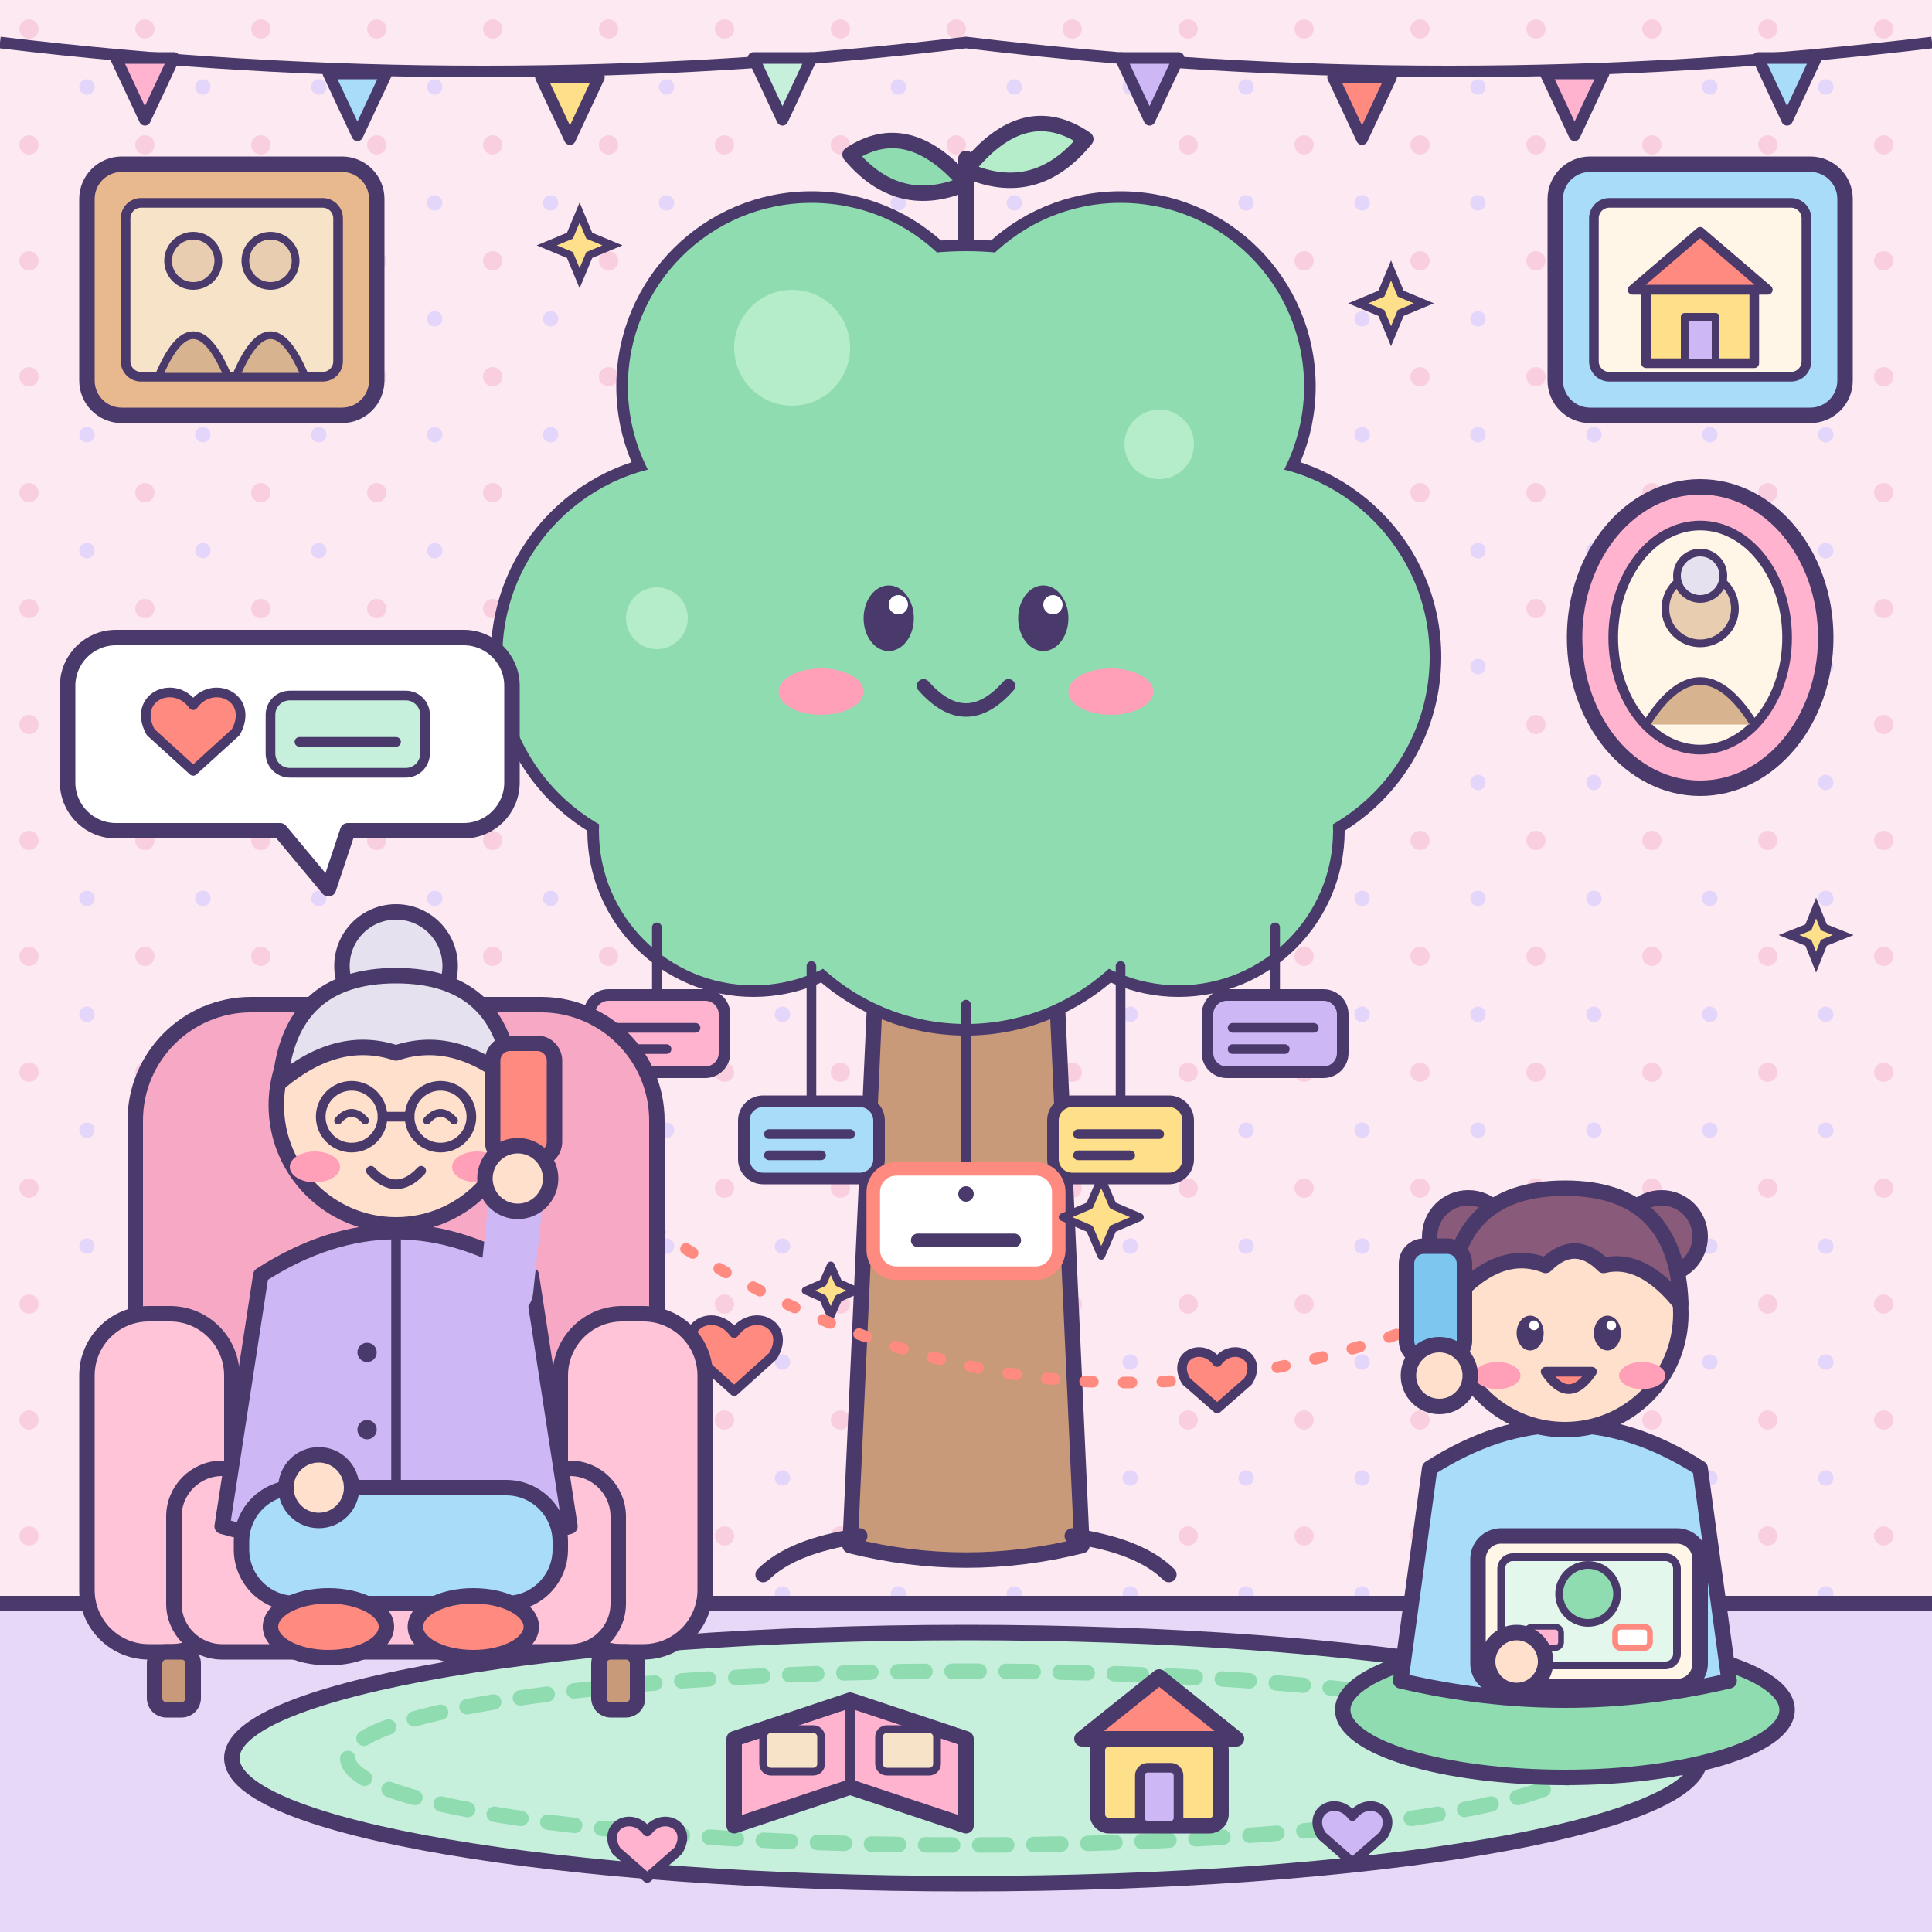
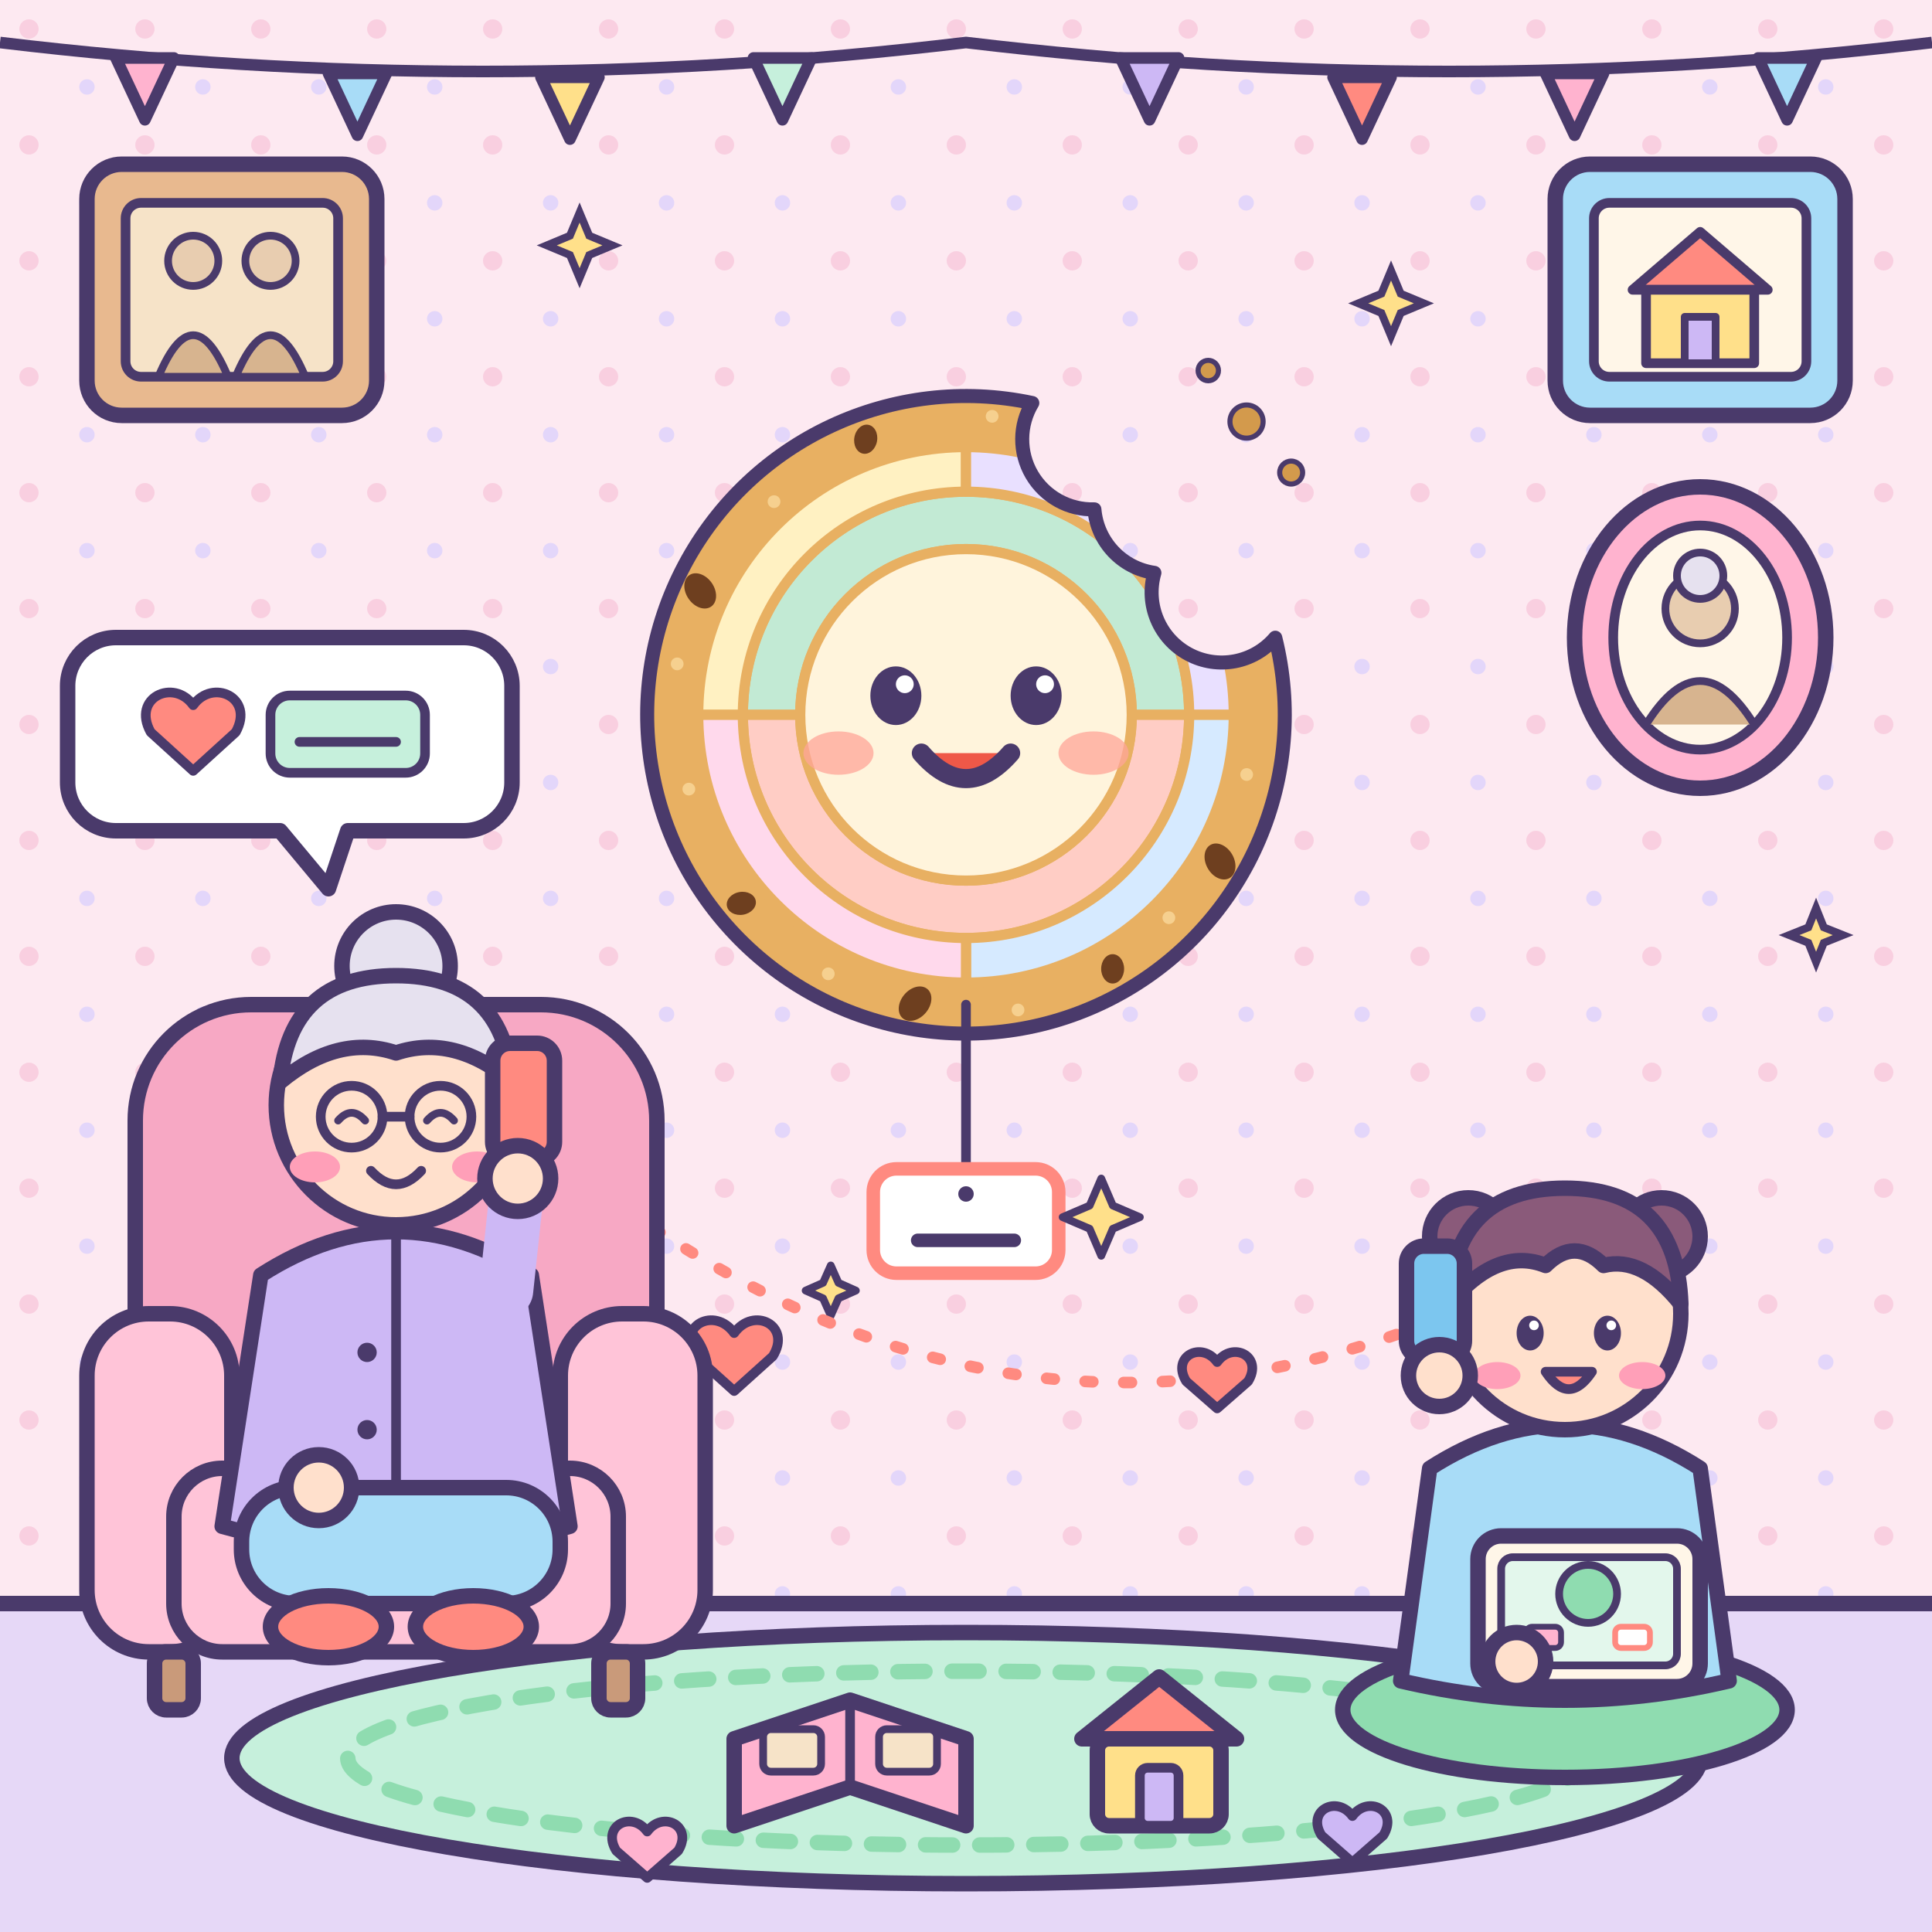
<svg xmlns="http://www.w3.org/2000/svg" viewBox="0 0 1000 1000">
  <defs>
    <pattern id="d" width="60" height="60" patternUnits="userSpaceOnUse">
      <circle cx="15" cy="15" r="5" fill="#f9cfe0" />
      <circle cx="45" cy="45" r="4" fill="#e3d6fa" />
    </pattern>
  </defs>
  <rect width="1000" height="1000" fill="#fde9f1" />
  <rect width="1000" height="830" fill="url(#d)" />
  <g stroke="#4a3a6b" stroke-width="6" stroke-linejoin="round">
    <path d="M0 22 Q250 52 500 22 Q750 52 1000 22" fill="none" />
    <path d="M60 30 L90 30 L75 62Z" fill="#ffb3cf" />
    <path d="M170 38 L200 38 L185 70Z" fill="#a8dcf7" />
    <path d="M280 40 L310 40 L295 72Z" fill="#ffe08a" />
    <path d="M390 30 L420 30 L405 62Z" fill="#c6f0dc" />
    <path d="M580 30 L610 30 L595 62Z" fill="#cdb8f5" />
    <path d="M690 40 L720 40 L705 72Z" fill="#ff8a80" />
    <path d="M800 38 L830 38 L815 70Z" fill="#ffb3cf" />
    <path d="M910 30 L940 30 L925 62Z" fill="#a8dcf7" />
  </g>
  <rect y="830" width="1000" height="170" fill="#e6d8f7" />
  <g stroke="#4a3a6b" stroke-width="8" stroke-linejoin="round" stroke-linecap="round">
    <line x1="0" y1="830" x2="1000" y2="830" />
    <ellipse cx="500" cy="910" rx="380" ry="65" fill="#c6f0dc" />
    <ellipse cx="500" cy="910" rx="320" ry="45" fill="none" stroke="#8fdcb0" stroke-dasharray="14 14" />
    <rect x="45" y="85" width="150" height="130" rx="18" fill="#e8b98f" />
    <rect x="65" y="105" width="110" height="90" rx="8" fill="#f6e3c8" stroke-width="5" />
    <circle cx="100" cy="135" r="13" fill="#e8cdb0" stroke-width="4" />
    <circle cx="140" cy="135" r="13" fill="#e8cdb0" stroke-width="4" />
    <path d="M82 195 Q100 152 118 195Z M122 195 Q140 152 158 195Z" fill="#d7b48f" stroke-width="4" />
    <rect x="805" y="85" width="150" height="130" rx="18" fill="#a8dcf7" />
    <rect x="825" y="105" width="110" height="90" rx="8" fill="#fff6e8" stroke-width="5" />
    <path d="M845 150 L880 120 L915 150Z" fill="#ff8a80" stroke-width="5" />
    <rect x="852" y="150" width="56" height="38" fill="#ffe08a" stroke-width="5" />
    <rect x="872" y="164" width="16" height="24" fill="#cdb8f5" stroke-width="4" />
    <ellipse cx="880" cy="330" rx="65" ry="78" fill="#ffb3cf" />
    <ellipse cx="880" cy="330" rx="45" ry="58" fill="#fff6e8" stroke-width="5" />
    <circle cx="880" cy="315" r="18" fill="#e8cdb0" stroke-width="4" />
    <path d="M852 375 Q880 330 908 375" fill="#d7b48f" stroke-width="4" />
    <circle cx="880" cy="298" r="12" fill="#e6e1ef" stroke-width="4" />
-     <path d="M455 470 L440 800 Q500 815 560 800 L545 470Z" fill="#c99a7a" />
-     <path d="M445 795 Q410 800 395 815 M555 795 Q590 800 605 815" fill="none" />
-     <path d="M500 135 L500 82" fill="none" />
-     <path d="M500 95 Q470 60 440 80 Q465 110 500 95Z" fill="#8fdcb0" />
-     <path d="M500 88 Q530 50 562 72 Q536 104 500 88Z" fill="#b5ecc9" />
-     <g stroke-width="12">
-       <circle cx="500" cy="300" r="170" fill="#8fdcb0" />
-       <circle cx="360" cy="340" r="100" fill="#8fdcb0" />
-       <circle cx="640" cy="340" r="100" fill="#8fdcb0" />
-       <circle cx="420" cy="200" r="95" fill="#8fdcb0" />
-       <circle cx="580" cy="200" r="95" fill="#8fdcb0" />
-       <circle cx="500" cy="420" r="110" fill="#8fdcb0" />
-       <circle cx="390" cy="430" r="80" fill="#8fdcb0" />
-       <circle cx="610" cy="430" r="80" fill="#8fdcb0" />
+     <g transform="translate(302.0 172.0) scale(3.3)" stroke="none">
+       <defs>
+         <clipPath id="kibi-a">
+           <path d="M70.4,11.09 A11,11 0 0 0 80.14,27.77 A11,11 0 0 0 89.55,37.73 A11,11 0 0 0 108.51,47.9 A50,50 0 1 1 70.4,11.09 Z" />
+         </clipPath>
+       </defs>
+       <path d="M70.4,11.09 A11,11 0 0 0 80.14,27.77 A11,11 0 0 0 89.55,37.73 A11,11 0 0 0 108.51,47.9 A50,50 0 1 1 70.4,11.09 Z" fill="#e8b062" />
+       <g clip-path="url(#kibi-a)" stroke="#e8b062" stroke-width="1.6">
+         <path d="M34.0,60.0 L25.0,60.0 A35,35 0 0 1 95.0,60.0 L86.0,60.0 A26,26 0 0 0 34.0,60.0 Z" fill="#c2ead4" />
+         <path d="M86.0,60.0 L95.0,60.0 A35,35 0 0 1 25.0,60.0 L34.0,60.0 A26,26 0 0 0 86.0,60.0 Z" fill="#ffcdc5" />
+         <path d="M25.0,60.0 L18.0,60.0 A42,42 0 0 1 60.0,18.0 L60.0,25.0 A35,35 0 0 0 25.0,60.0 Z" fill="#fff1c2" />
+         <path d="M60.0,25.0 L60.0,18.0 A42,42 0 0 1 102.0,60.0 L95.0,60.0 A35,35 0 0 0 60.0,25.0 Z" fill="#e9e0ff" />
+         <path d="M95.0,60.0 L102.0,60.0 A42,42 0 0 1 60.0,102.0 L60.0,95.0 A35,35 0 0 0 95.0,60.0 Z" fill="#d6eaff" />
+         <path d="M60.0,95.0 L60.0,102.0 A42,42 0 0 1 18.0,60.0 L25.0,60.0 A35,35 0 0 0 60.0,95.0 Z" fill="#ffd9ec" />
+         <circle cx="60" cy="60" r="26" fill="#fff4dc" />
+       </g>
+       <g clip-path="url(#kibi-a)">
+         <circle cx="38.4" cy="100.62" r="1" fill="#f6d08f" />
+         <circle cx="16.53" cy="71.65" r="1" fill="#f6d08f" />
+         <circle cx="14.7" cy="52.01" r="1" fill="#f6d08f" />
+         <circle cx="29.89" cy="26.56" r="1" fill="#f6d08f" />
+         <circle cx="64.1" cy="13.18" r="1" fill="#f6d08f" />
+         <circle cx="91.82" cy="91.82" r="1" fill="#f6d08f" />
+         <circle cx="68.16" cy="106.29" r="1" fill="#f6d08f" />
+         <circle cx="104.02" cy="69.36" r="1" fill="#f6d08f" />
+         <ellipse cx="52.01" cy="105.3" rx="3" ry="2.2" transform="rotate(130 52.01 105.3)" fill="#6e3f1f" />
+         <ellipse cx="24.76" cy="89.57" rx="2.3" ry="1.8" transform="rotate(170 24.76 89.57)" fill="#6e3f1f" />
+         <ellipse cx="18.31" cy="40.56" rx="3" ry="2.2" transform="rotate(235 18.31 40.56)" fill="#6e3f1f" />
+         <ellipse cx="44.27" cy="16.77" rx="2.3" ry="1.8" transform="rotate(280 44.27 16.77)" fill="#6e3f1f" />
+         <ellipse cx="99.84" cy="83.0" rx="3" ry="2.2" transform="rotate(60 99.84 83.0)" fill="#6e3f1f" />
+         <ellipse cx="83.0" cy="99.84" rx="2.3" ry="1.8" transform="rotate(90 83.0 99.84)" fill="#6e3f1f" />
+       </g>
+       <path d="M70.4,11.09 A11,11 0 0 0 80.14,27.77 A11,11 0 0 0 89.55,37.73 A11,11 0 0 0 108.51,47.9 A50,50 0 1 1 70.4,11.09 Z" fill="none" stroke="#4a3a6b" stroke-width="2.2" stroke-linejoin="round" />
+       <g fill="#d39a4c" stroke="#4a3a6b" stroke-width="0.8">
+         <circle cx="104" cy="14" r="2.6" />
+         <circle cx="111" cy="22" r="1.8" />
+         <circle cx="98" cy="6" r="1.6" />
+       </g>
+       <ellipse cx="49" cy="57" rx="4" ry="4.6" fill="#4a3a6b" />
+       <circle cx="50.4" cy="55.2" r="1.4" fill="#fff" />
+       <ellipse cx="71" cy="57" rx="4" ry="4.6" fill="#4a3a6b" />
+       <circle cx="72.4" cy="55.2" r="1.4" fill="#fff" />
+       <path d="M53 66 q7 8 14 0" stroke="#4a3a6b" stroke-width="3" fill="#ef5848" stroke-linecap="round" />
+       <ellipse cx="40" cy="66" rx="5.5" ry="3.4" fill="#ffa598" opacity="0.75" />
+       <ellipse cx="80" cy="66" rx="5.5" ry="3.4" fill="#ffa598" opacity="0.75" />
    </g>
-     <g stroke="none" fill="#8fdcb0">
-       <circle cx="500" cy="300" r="170" />
-       <circle cx="360" cy="340" r="100" />
-       <circle cx="640" cy="340" r="100" />
-       <circle cx="420" cy="200" r="95" />
-       <circle cx="580" cy="200" r="95" />
-       <circle cx="500" cy="420" r="110" />
-       <circle cx="390" cy="430" r="80" />
-       <circle cx="610" cy="430" r="80" />
-     </g>
-     <g stroke="none" fill="#b5ecc9">
-       <circle cx="410" cy="180" r="30" />
-       <circle cx="600" cy="230" r="18" />
-       <circle cx="340" cy="320" r="16" />
-     </g>
-     <ellipse cx="460" cy="320" rx="13" ry="17" fill="#4a3a6b" stroke="none" />
-     <ellipse cx="540" cy="320" rx="13" ry="17" fill="#4a3a6b" stroke="none" />
-     <circle cx="465" cy="313" r="5" fill="#fff" stroke="none" />
-     <circle cx="545" cy="313" r="5" fill="#fff" stroke="none" />
-     <ellipse cx="425" cy="358" rx="22" ry="12" fill="#ff9fb8" stroke="none" />
-     <ellipse cx="575" cy="358" rx="22" ry="12" fill="#ff9fb8" stroke="none" />
-     <path d="M478 355 Q500 380 522 355" fill="none" stroke-width="7" />
    <g stroke-width="5">
-       <line x1="340" y1="480" x2="340" y2="520" />
-       <line x1="420" y1="500" x2="420" y2="575" />
-       <line x1="580" y1="500" x2="580" y2="575" />
-       <line x1="660" y1="480" x2="660" y2="520" />
      <line x1="500" y1="520" x2="500" y2="610" />
-     </g>
-     <g stroke-width="6">
-       <rect x="305" y="515" width="70" height="40" rx="10" fill="#ffb3cf" />
-       <rect x="385" y="570" width="70" height="40" rx="10" fill="#a8dcf7" />
-       <rect x="545" y="570" width="70" height="40" rx="10" fill="#ffe08a" />
-       <rect x="625" y="515" width="70" height="40" rx="10" fill="#cdb8f5" />
-       <path d="M318 532 H360 M318 543 H345 M398 587 H440 M398 598 H425 M558 587 H600 M558 598 H585 M638 532 H680 M638 543 H665" stroke-width="5" fill="none" />
    </g>
    <rect x="452" y="605" width="96" height="54" rx="12" fill="#fff" stroke="#ff8a80" stroke-width="7" />
    <path d="M475 642 H525" stroke-width="7" />
    <circle cx="500" cy="618" r="4" fill="#4a3a6b" stroke="none" />
    <path d="M570 610 l6 14 l14 6 l-14 6 l-6 14 l-6 -14 l-14 -6 l14 -6z M430 655 l4 9 l9 4 l-9 4 l-4 9 l-4 -9 l-9 -4 l9 -4z" fill="#ffe08a" stroke-width="4" />
    <path d="M290 600 Q500 770 725 690" fill="none" stroke="#ff8a80" stroke-width="6" stroke-dasharray="4 16" />
    <path d="M380 690 c-10 -14 -30 -4 -20 12 l20 18 l20 -18 c10 -16 -10 -26 -20 -12z M630 705 c-8 -11 -24 -3 -16 10 l16 14 l16 -14 c8 -13 -8 -21 -16 -10z" fill="#ff8a80" stroke-width="5" />
    <path d="M60 330 h180 a25 25 0 0 1 25 25 v50 a25 25 0 0 1 -25 25 h-60 l-10 30 l-25 -30 h-85 a25 25 0 0 1 -25 -25 v-50 a25 25 0 0 1 25 -25z" fill="#fff" />
    <path d="M100 365 c-10 -14 -32 -4 -22 14 l22 20 l22 -20 c10 -18 -12 -28 -22 -14z" fill="#ff8a80" stroke-width="5" />
    <rect x="140" y="360" width="80" height="40" rx="10" fill="#c6f0dc" stroke-width="5" />
    <path d="M155 384 H205" stroke-width="5" />
    <rect x="70" y="520" width="270" height="300" rx="60" fill="#f7a8c4" />
    <rect x="45" y="680" width="75" height="175" rx="32" fill="#ffc4d8" />
    <rect x="290" y="680" width="75" height="175" rx="32" fill="#ffc4d8" />
    <rect x="90" y="760" width="230" height="95" rx="25" fill="#ffc4d8" />
    <rect x="80" y="855" width="20" height="30" rx="6" fill="#c99a7a" />
    <rect x="310" y="855" width="20" height="30" rx="6" fill="#c99a7a" />
    <path d="M135 660 Q205 615 275 660 L295 790 Q205 815 115 790Z" fill="#cdb8f5" />
    <path d="M205 640 V790" fill="none" stroke-width="5" />
    <circle cx="190" cy="700" r="5" fill="#4a3a6b" stroke="none" />
    <circle cx="190" cy="740" r="5" fill="#4a3a6b" stroke="none" />
    <rect x="125" y="770" width="165" height="60" rx="28" fill="#a8dcf7" />
    <ellipse cx="170" cy="842" rx="30" ry="16" fill="#ff8a80" />
    <ellipse cx="245" cy="842" rx="30" ry="16" fill="#ff8a80" />
    <circle cx="165" cy="770" r="17" fill="#ffe0cc" />
    <path d="M262 668 L268 612" fill="none" stroke="#cdb8f5" stroke-width="28" />
    <path d="M262 668 L268 612" fill="none" stroke-width="0" />
    <circle cx="205" cy="500" r="28" fill="#e6e1ef" />
    <circle cx="205" cy="572" r="62" fill="#ffe0cc" />
    <path d="M145 560 Q150 505 205 505 Q260 505 265 560 Q235 535 205 545 Q175 535 145 560Z" fill="#e6e1ef" />
    <circle cx="182" cy="578" r="16" fill="none" stroke-width="5" />
    <circle cx="228" cy="578" r="16" fill="none" stroke-width="5" />
    <path d="M198 578 H212" stroke-width="5" />
    <path d="M175 580 Q182 572 189 580 M221 580 Q228 572 235 580" fill="none" stroke-width="4" />
    <ellipse cx="163" cy="604" rx="13" ry="8" fill="#ff9fb8" stroke="none" />
    <ellipse cx="247" cy="604" rx="13" ry="8" fill="#ff9fb8" stroke="none" />
    <path d="M192 606 Q205 620 218 606" fill="none" stroke-width="5" />
    <rect x="255" y="540" width="32" height="60" rx="9" fill="#ff8a80" />
    <circle cx="268" cy="610" r="17" fill="#ffe0cc" />
    <ellipse cx="810" cy="885" rx="115" ry="35" fill="#8fdcb0" />
    <path d="M740 760 Q810 715 880 760 L895 870 Q810 890 725 870Z" fill="#a8dcf7" />
    <circle cx="760" cy="640" r="20" fill="#8a5a7a" />
    <circle cx="860" cy="640" r="20" fill="#8a5a7a" />
    <circle cx="810" cy="680" r="60" fill="#ffe0cc" />
    <path d="M750 675 Q752 615 810 615 Q868 615 870 675 Q850 650 830 655 Q815 640 800 655 Q775 645 750 675Z" fill="#8a5a7a" />
    <ellipse cx="792" cy="690" rx="7" ry="9" fill="#4a3a6b" stroke="none" />
    <ellipse cx="832" cy="690" rx="7" ry="9" fill="#4a3a6b" stroke="none" />
    <circle cx="794" cy="686" r="2.5" fill="#fff" stroke="none" />
    <circle cx="834" cy="686" r="2.5" fill="#fff" stroke="none" />
    <ellipse cx="775" cy="712" rx="12" ry="7" fill="#ff9fb8" stroke="none" />
    <ellipse cx="850" cy="712" rx="12" ry="7" fill="#ff9fb8" stroke="none" />
    <path d="M800 710 Q812 728 824 710Z" fill="#ff8a80" stroke-width="5" />
    <rect x="728" y="645" width="30" height="58" rx="9" fill="#7cc6ef" />
    <circle cx="745" cy="712" r="16" fill="#ffe0cc" />
    <rect x="765" y="795" width="115" height="78" rx="12" fill="#fff6e8" />
    <rect x="777" y="806" width="91" height="56" rx="6" fill="#e3f7ec" stroke-width="4" />
    <circle cx="822" cy="825" r="15" fill="#8fdcb0" stroke-width="4" />
    <rect x="790" y="842" width="18" height="11" rx="3" fill="#ffb3cf" stroke-width="3" />
    <rect x="836" y="842" width="18" height="11" rx="3" fill="#fff" stroke="#ff8a80" stroke-width="3" />
    <circle cx="785" cy="860" r="15" fill="#ffe0cc" />
    <path d="M380 900 L440 880 L500 900 L500 945 L440 925 L380 945Z" fill="#ffb3cf" />
    <path d="M440 880 V925" fill="none" stroke-width="5" />
    <rect x="395" y="895" width="30" height="22" rx="4" fill="#f6e3c8" stroke-width="4" />
    <rect x="455" y="895" width="30" height="22" rx="4" fill="#f6e3c8" stroke-width="4" />
    <path d="M560 900 L600 868 L640 900Z" fill="#ff8a80" />
    <rect x="568" y="900" width="64" height="45" rx="6" fill="#ffe08a" />
    <rect x="590" y="915" width="20" height="30" rx="4" fill="#cdb8f5" stroke-width="5" />
    <path d="M335 948 c-8 -11 -24 -3 -16 10 l16 14 l16 -14 c8 -13 -8 -21 -16 -10z" fill="#ffb3cf" stroke-width="5" />
    <path d="M700 940 c-8 -11 -24 -3 -16 10 l16 14 l16 -14 c8 -13 -8 -21 -16 -10z" fill="#cdb8f5" stroke-width="5" />
  </g>
  <g fill="#ffe08a" stroke="#4a3a6b" stroke-width="4">
    <path d="M300 110 l5 12 l12 5 l-12 5 l-5 12 l-5 -12 l-12 -5 l12 -5z" />
    <path d="M720 140 l5 12 l12 5 l-12 5 l-5 12 l-5 -12 l-12 -5 l12 -5z" />
    <path d="M940 470 l4 10 l10 4 l-10 4 l-4 10 l-4 -10 l-10 -4 l10 -4z" />
  </g>
</svg>
